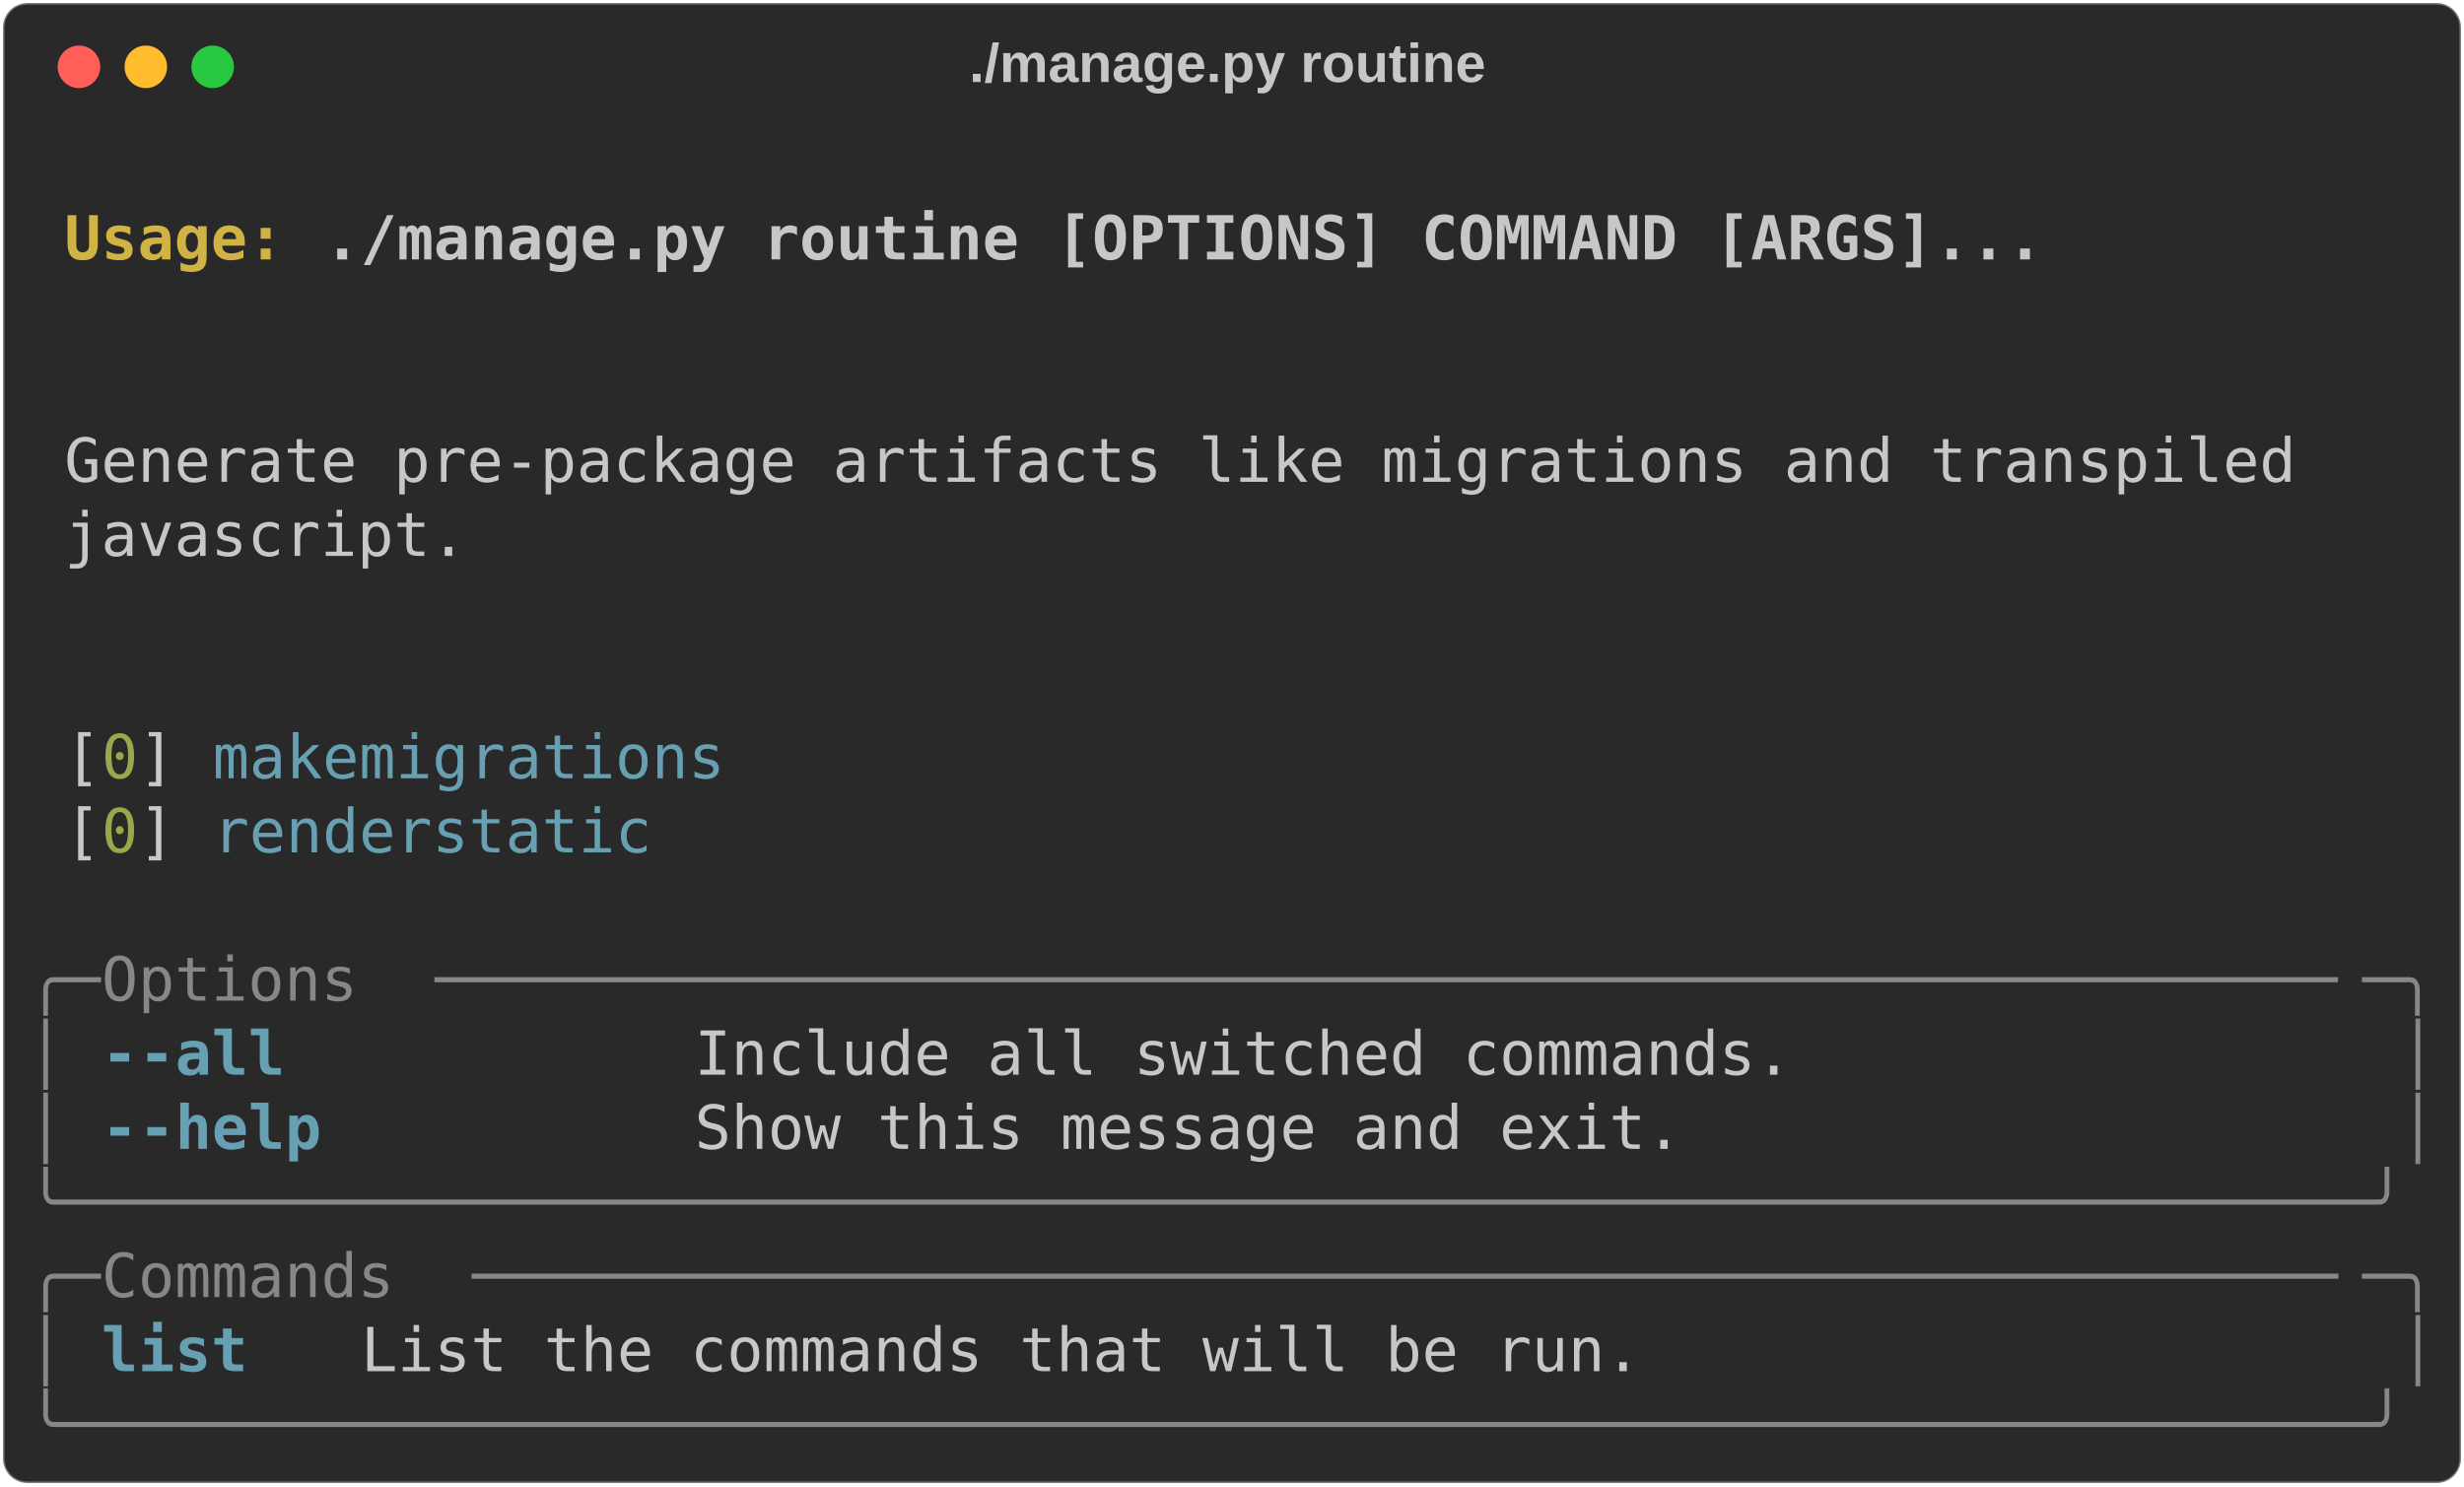
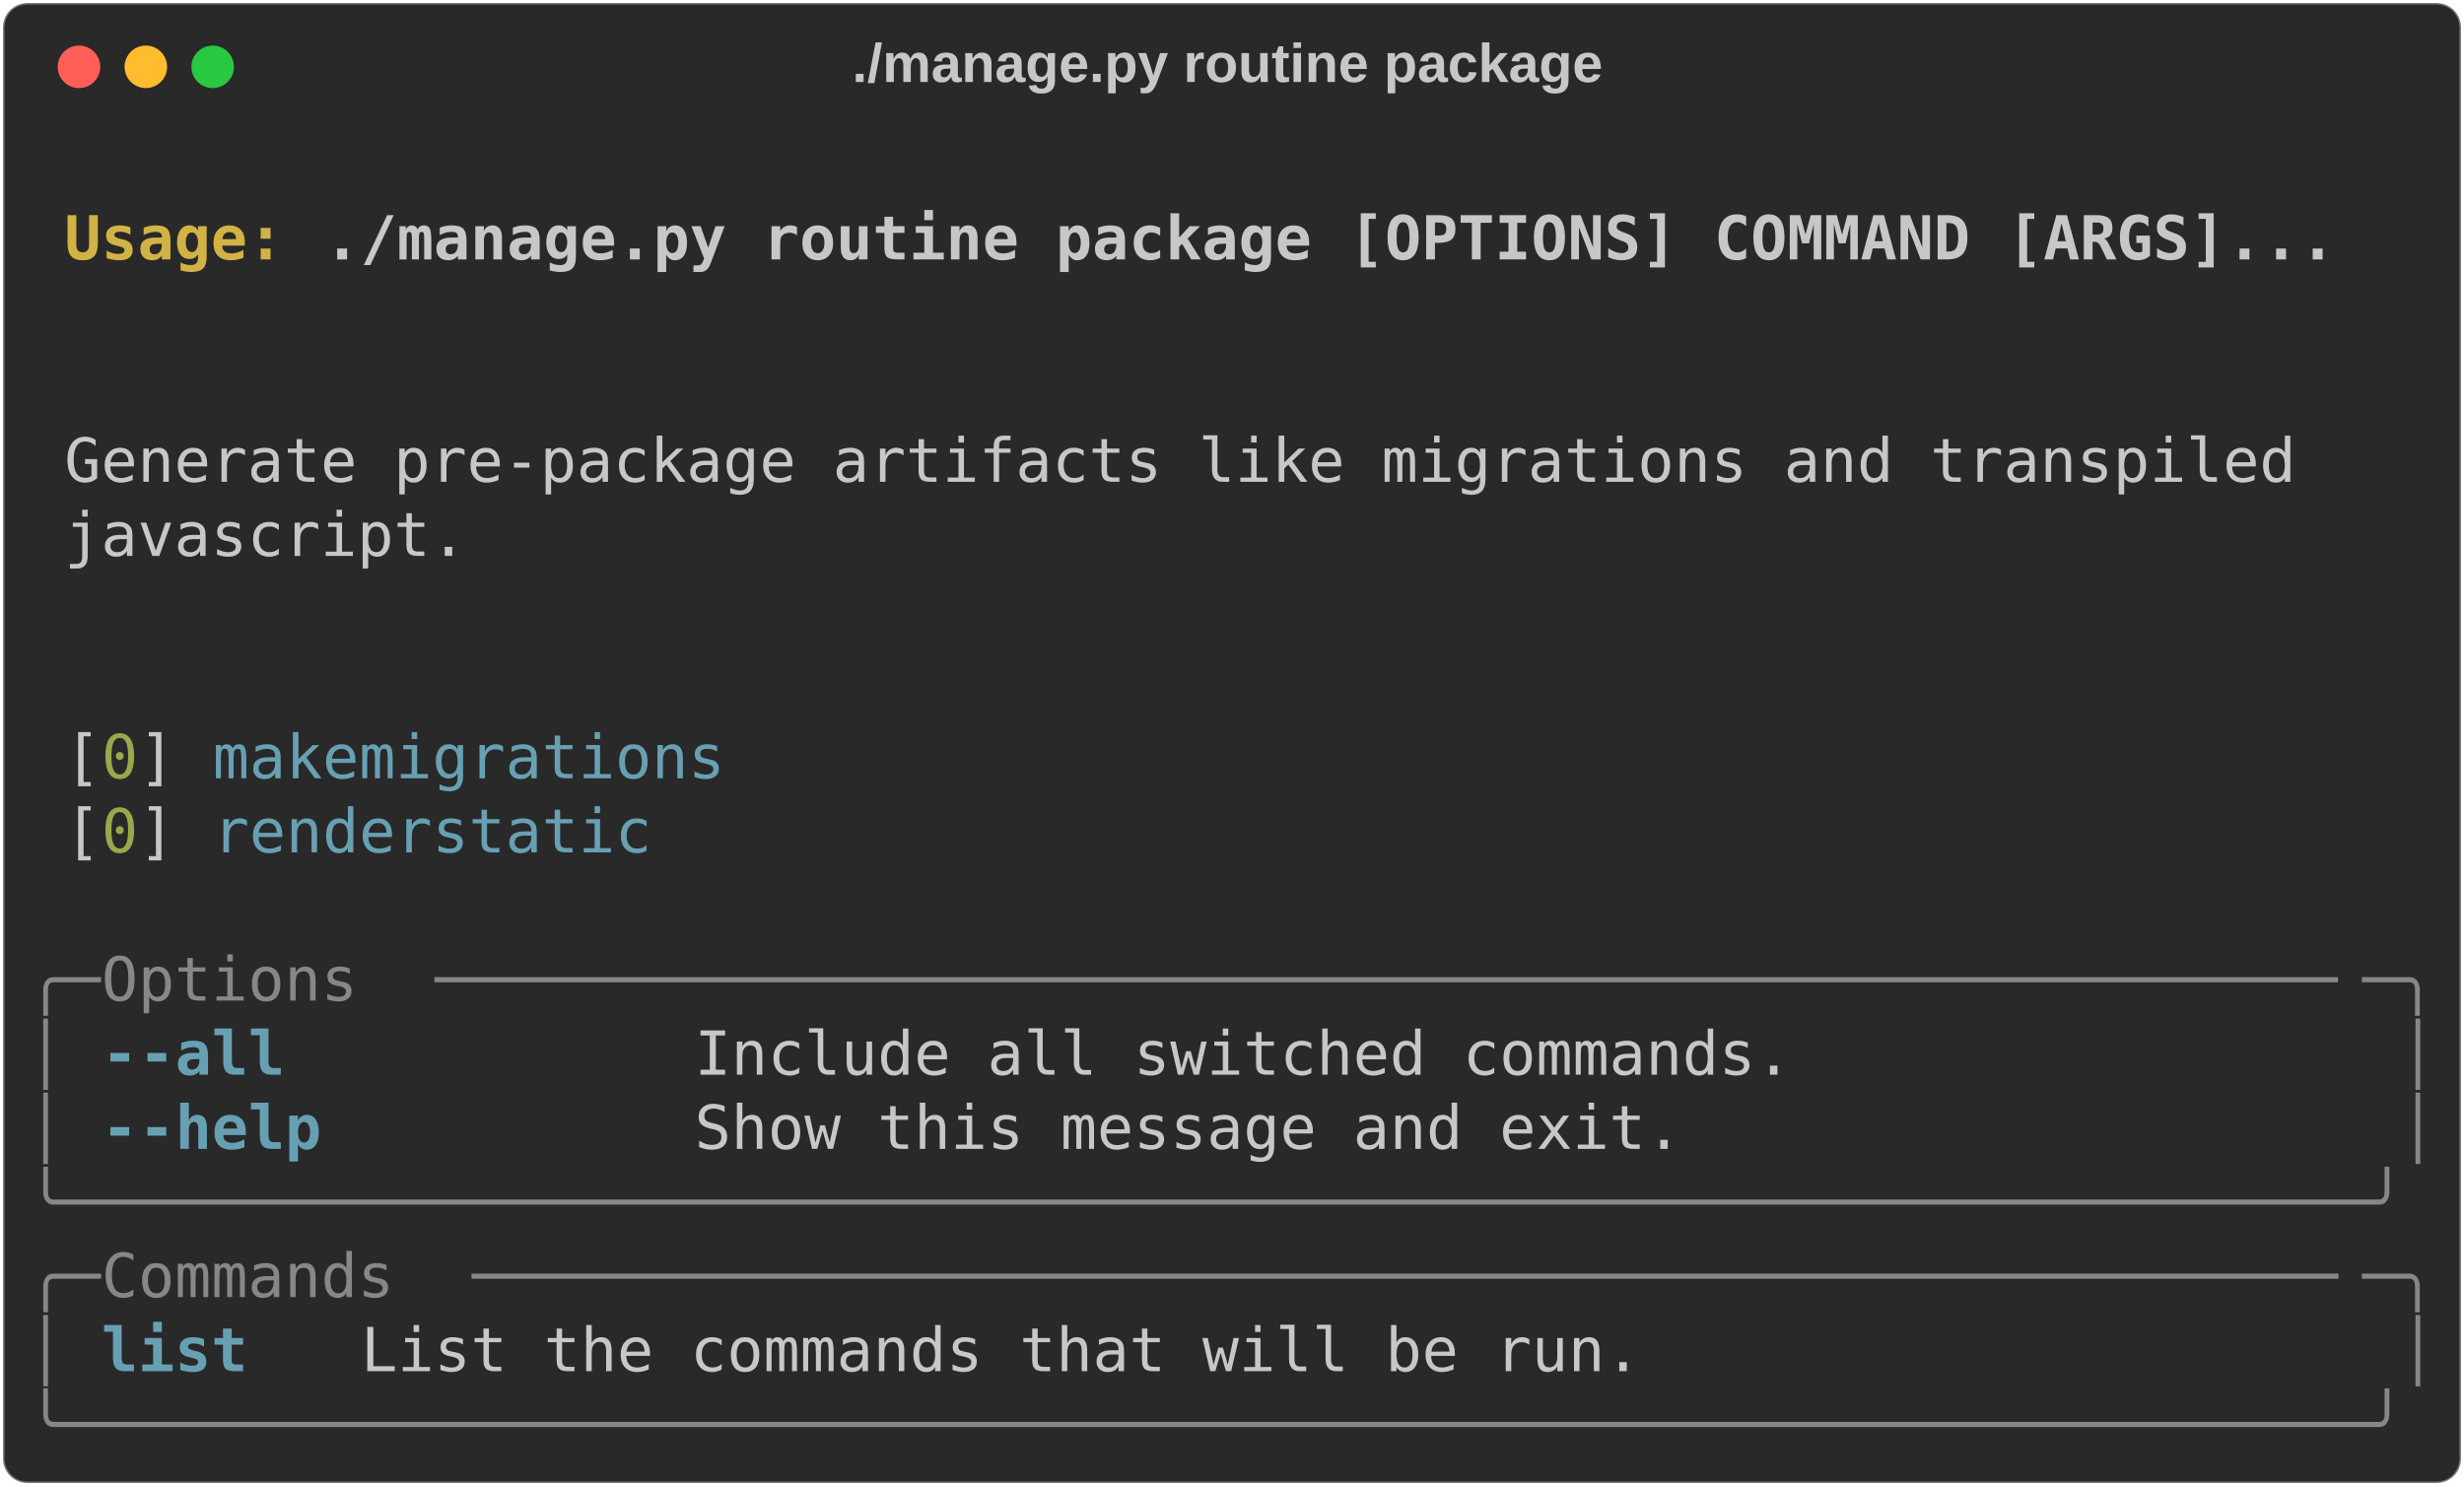
<svg xmlns="http://www.w3.org/2000/svg" class="rich-terminal" viewBox="0 0 811 489.2">
  <style>

    @font-face {
        font-family: "Fira Code";
        src: local("FiraCode-Regular"),
                url("https://cdnjs.cloudflare.com/ajax/libs/firacode/6.2.0/woff2/FiraCode-Regular.woff2") format("woff2"),
                url("https://cdnjs.cloudflare.com/ajax/libs/firacode/6.2.0/woff/FiraCode-Regular.woff") format("woff");
        font-style: normal;
        font-weight: 400;
    }
    @font-face {
        font-family: "Fira Code";
        src: local("FiraCode-Bold"),
                url("https://cdnjs.cloudflare.com/ajax/libs/firacode/6.2.0/woff2/FiraCode-Bold.woff2") format("woff2"),
                url("https://cdnjs.cloudflare.com/ajax/libs/firacode/6.2.0/woff/FiraCode-Bold.woff") format("woff");
        font-style: bold;
        font-weight: 700;
    }

-     .terminal-1906384706-matrix {
+     .terminal-3022464026-matrix {
        font-family: Fira Code, monospace;
        font-size: 20px;
        line-height: 24.4px;
        font-variant-east-asian: full-width;
    }

-     .terminal-1906384706-title {
+     .terminal-3022464026-title {
        font-size: 18px;
        font-weight: bold;
        font-family: arial;
    }

-     .terminal-1906384706-r1 { fill: #c5c8c6;font-weight: bold }
- .terminal-1906384706-r2 { fill: #c5c8c6 }
- .terminal-1906384706-r3 { fill: #d0b344;font-weight: bold }
- .terminal-1906384706-r4 { fill: #c5c8c6;text-decoration: underline; }
- .terminal-1906384706-r5 { fill: #98a84b }
- .terminal-1906384706-r6 { fill: #68a0b3 }
- .terminal-1906384706-r7 { fill: #868887 }
- .terminal-1906384706-r8 { fill: #68a0b3;font-weight: bold }
+     .terminal-3022464026-r1 { fill: #c5c8c6;font-weight: bold }
+ .terminal-3022464026-r2 { fill: #c5c8c6 }
+ .terminal-3022464026-r3 { fill: #d0b344;font-weight: bold }
+ .terminal-3022464026-r4 { fill: #c5c8c6;text-decoration: underline; }
+ .terminal-3022464026-r5 { fill: #98a84b }
+ .terminal-3022464026-r6 { fill: #68a0b3 }
+ .terminal-3022464026-r7 { fill: #868887 }
+ .terminal-3022464026-r8 { fill: #68a0b3;font-weight: bold }
    </style>
  <defs>
-     <clipPath id="terminal-1906384706-clip-terminal">
+     <clipPath id="terminal-3022464026-clip-terminal">
      <rect x="0" y="0" width="792.0" height="438.2" />
    </clipPath>
-     <clipPath id="terminal-1906384706-line-0">
+     <clipPath id="terminal-3022464026-line-0">
      <rect x="0" y="1.5" width="793" height="24.65" />
    </clipPath>
-     <clipPath id="terminal-1906384706-line-1">
+     <clipPath id="terminal-3022464026-line-1">
      <rect x="0" y="25.9" width="793" height="24.65" />
    </clipPath>
-     <clipPath id="terminal-1906384706-line-2">
+     <clipPath id="terminal-3022464026-line-2">
      <rect x="0" y="50.3" width="793" height="24.65" />
    </clipPath>
-     <clipPath id="terminal-1906384706-line-3">
+     <clipPath id="terminal-3022464026-line-3">
      <rect x="0" y="74.7" width="793" height="24.65" />
    </clipPath>
-     <clipPath id="terminal-1906384706-line-4">
+     <clipPath id="terminal-3022464026-line-4">
      <rect x="0" y="99.1" width="793" height="24.65" />
    </clipPath>
-     <clipPath id="terminal-1906384706-line-5">
+     <clipPath id="terminal-3022464026-line-5">
      <rect x="0" y="123.5" width="793" height="24.65" />
    </clipPath>
-     <clipPath id="terminal-1906384706-line-6">
+     <clipPath id="terminal-3022464026-line-6">
      <rect x="0" y="147.9" width="793" height="24.65" />
    </clipPath>
-     <clipPath id="terminal-1906384706-line-7">
+     <clipPath id="terminal-3022464026-line-7">
      <rect x="0" y="172.3" width="793" height="24.65" />
    </clipPath>
-     <clipPath id="terminal-1906384706-line-8">
+     <clipPath id="terminal-3022464026-line-8">
      <rect x="0" y="196.7" width="793" height="24.65" />
    </clipPath>
-     <clipPath id="terminal-1906384706-line-9">
+     <clipPath id="terminal-3022464026-line-9">
      <rect x="0" y="221.1" width="793" height="24.65" />
    </clipPath>
-     <clipPath id="terminal-1906384706-line-10">
+     <clipPath id="terminal-3022464026-line-10">
      <rect x="0" y="245.5" width="793" height="24.65" />
    </clipPath>
-     <clipPath id="terminal-1906384706-line-11">
+     <clipPath id="terminal-3022464026-line-11">
      <rect x="0" y="269.9" width="793" height="24.65" />
    </clipPath>
-     <clipPath id="terminal-1906384706-line-12">
+     <clipPath id="terminal-3022464026-line-12">
      <rect x="0" y="294.3" width="793" height="24.65" />
    </clipPath>
-     <clipPath id="terminal-1906384706-line-13">
+     <clipPath id="terminal-3022464026-line-13">
      <rect x="0" y="318.7" width="793" height="24.65" />
    </clipPath>
-     <clipPath id="terminal-1906384706-line-14">
+     <clipPath id="terminal-3022464026-line-14">
      <rect x="0" y="343.1" width="793" height="24.65" />
    </clipPath>
-     <clipPath id="terminal-1906384706-line-15">
+     <clipPath id="terminal-3022464026-line-15">
      <rect x="0" y="367.5" width="793" height="24.65" />
    </clipPath>
-     <clipPath id="terminal-1906384706-line-16">
+     <clipPath id="terminal-3022464026-line-16">
      <rect x="0" y="391.9" width="793" height="24.65" />
    </clipPath>
  </defs>
  <rect fill="#292929" stroke="rgba(255,255,255,0.35)" stroke-width="1" x="1" y="1" width="809" height="487.2" rx="8" />
-   <text class="terminal-1906384706-title" fill="#c5c8c6" text-anchor="middle" x="404" y="27">./manage.py routine</text>
+   <text class="terminal-3022464026-title" fill="#c5c8c6" text-anchor="middle" x="404" y="27">./manage.py routine package</text>
  <g transform="translate(26,22)">
    <circle cx="0" cy="0" r="7" fill="#ff5f57" />
    <circle cx="22" cy="0" r="7" fill="#febc2e" />
    <circle cx="44" cy="0" r="7" fill="#28c840" />
  </g>
-   <g transform="translate(9, 41)" clip-path="url(#terminal-1906384706-clip-terminal)">
-     <g class="terminal-1906384706-matrix">
-       <text class="terminal-1906384706-r2" x="793" y="20" textLength="12.2" clip-path="url(#terminal-1906384706-line-0)">
+   <g transform="translate(9, 41)" clip-path="url(#terminal-3022464026-clip-terminal)">
+     <g class="terminal-3022464026-matrix">
+       <text class="terminal-3022464026-r2" x="793" y="20" textLength="12.2" clip-path="url(#terminal-3022464026-line-0)">
</text>
-       <text class="terminal-1906384706-r3" x="12.2" y="44.4" textLength="85.4" clip-path="url(#terminal-1906384706-line-1)">Usage: </text>
-       <text class="terminal-1906384706-r1" x="97.6" y="44.4" textLength="573.4" clip-path="url(#terminal-1906384706-line-1)">./manage.py routine [OPTIONS] COMMAND [ARGS]...</text>
-       <text class="terminal-1906384706-r2" x="793" y="44.4" textLength="12.2" clip-path="url(#terminal-1906384706-line-1)">
+       <text class="terminal-3022464026-r3" x="12.2" y="44.4" textLength="85.4" clip-path="url(#terminal-3022464026-line-1)">Usage: </text>
+       <text class="terminal-3022464026-r1" x="97.6" y="44.4" textLength="671" clip-path="url(#terminal-3022464026-line-1)">./manage.py routine package [OPTIONS] COMMAND [ARGS]...</text>
+       <text class="terminal-3022464026-r2" x="793" y="44.4" textLength="12.2" clip-path="url(#terminal-3022464026-line-1)">
</text>
-       <text class="terminal-1906384706-r2" x="793" y="68.8" textLength="12.2" clip-path="url(#terminal-1906384706-line-2)">
+       <text class="terminal-3022464026-r2" x="793" y="68.8" textLength="12.2" clip-path="url(#terminal-3022464026-line-2)">
</text>
-       <text class="terminal-1906384706-r2" x="793" y="93.2" textLength="12.2" clip-path="url(#terminal-1906384706-line-3)">
+       <text class="terminal-3022464026-r2" x="793" y="93.2" textLength="12.2" clip-path="url(#terminal-3022464026-line-3)">
</text>
-       <text class="terminal-1906384706-r2" x="12.2" y="117.6" textLength="756.4" clip-path="url(#terminal-1906384706-line-4)">Generate pre-package artifacts like migrations and transpiled </text>
-       <text class="terminal-1906384706-r2" x="793" y="117.6" textLength="12.2" clip-path="url(#terminal-1906384706-line-4)">
+       <text class="terminal-3022464026-r2" x="12.2" y="117.6" textLength="756.4" clip-path="url(#terminal-3022464026-line-4)">Generate pre-package artifacts like migrations and transpiled </text>
+       <text class="terminal-3022464026-r2" x="793" y="117.6" textLength="12.2" clip-path="url(#terminal-3022464026-line-4)">
</text>
-       <text class="terminal-1906384706-r2" x="12.2" y="142" textLength="134.2" clip-path="url(#terminal-1906384706-line-5)">javascript.</text>
-       <text class="terminal-1906384706-r2" x="793" y="142" textLength="12.2" clip-path="url(#terminal-1906384706-line-5)">
+       <text class="terminal-3022464026-r2" x="12.2" y="142" textLength="134.2" clip-path="url(#terminal-3022464026-line-5)">javascript.</text>
+       <text class="terminal-3022464026-r2" x="793" y="142" textLength="12.2" clip-path="url(#terminal-3022464026-line-5)">
</text>
-       <text class="terminal-1906384706-r2" x="793" y="166.4" textLength="12.2" clip-path="url(#terminal-1906384706-line-6)">
+       <text class="terminal-3022464026-r2" x="793" y="166.4" textLength="12.2" clip-path="url(#terminal-3022464026-line-6)">
</text>
-       <text class="terminal-1906384706-r2" x="793" y="190.8" textLength="12.2" clip-path="url(#terminal-1906384706-line-7)">
+       <text class="terminal-3022464026-r2" x="793" y="190.8" textLength="12.2" clip-path="url(#terminal-3022464026-line-7)">
</text>
-       <text class="terminal-1906384706-r2" x="12.2" y="215.2" textLength="12.2" clip-path="url(#terminal-1906384706-line-8)">[</text>
-       <text class="terminal-1906384706-r5" x="24.4" y="215.2" textLength="12.2" clip-path="url(#terminal-1906384706-line-8)">0</text>
-       <text class="terminal-1906384706-r2" x="36.6" y="215.2" textLength="24.4" clip-path="url(#terminal-1906384706-line-8)">] </text>
-       <text class="terminal-1906384706-r6" x="61" y="215.2" textLength="170.8" clip-path="url(#terminal-1906384706-line-8)">makemigrations</text>
-       <text class="terminal-1906384706-r2" x="793" y="215.2" textLength="12.2" clip-path="url(#terminal-1906384706-line-8)">
+       <text class="terminal-3022464026-r2" x="12.2" y="215.2" textLength="12.2" clip-path="url(#terminal-3022464026-line-8)">[</text>
+       <text class="terminal-3022464026-r5" x="24.4" y="215.2" textLength="12.2" clip-path="url(#terminal-3022464026-line-8)">0</text>
+       <text class="terminal-3022464026-r2" x="36.6" y="215.2" textLength="24.4" clip-path="url(#terminal-3022464026-line-8)">] </text>
+       <text class="terminal-3022464026-r6" x="61" y="215.2" textLength="170.8" clip-path="url(#terminal-3022464026-line-8)">makemigrations</text>
+       <text class="terminal-3022464026-r2" x="793" y="215.2" textLength="12.2" clip-path="url(#terminal-3022464026-line-8)">
</text>
-       <text class="terminal-1906384706-r2" x="12.2" y="239.6" textLength="12.2" clip-path="url(#terminal-1906384706-line-9)">[</text>
-       <text class="terminal-1906384706-r5" x="24.4" y="239.6" textLength="12.2" clip-path="url(#terminal-1906384706-line-9)">0</text>
-       <text class="terminal-1906384706-r2" x="36.6" y="239.6" textLength="24.4" clip-path="url(#terminal-1906384706-line-9)">] </text>
-       <text class="terminal-1906384706-r6" x="61" y="239.6" textLength="146.4" clip-path="url(#terminal-1906384706-line-9)">renderstatic</text>
-       <text class="terminal-1906384706-r2" x="793" y="239.6" textLength="12.2" clip-path="url(#terminal-1906384706-line-9)">
+       <text class="terminal-3022464026-r2" x="12.2" y="239.6" textLength="12.2" clip-path="url(#terminal-3022464026-line-9)">[</text>
+       <text class="terminal-3022464026-r5" x="24.4" y="239.6" textLength="12.2" clip-path="url(#terminal-3022464026-line-9)">0</text>
+       <text class="terminal-3022464026-r2" x="36.6" y="239.6" textLength="24.4" clip-path="url(#terminal-3022464026-line-9)">] </text>
+       <text class="terminal-3022464026-r6" x="61" y="239.6" textLength="146.4" clip-path="url(#terminal-3022464026-line-9)">renderstatic</text>
+       <text class="terminal-3022464026-r2" x="793" y="239.6" textLength="12.2" clip-path="url(#terminal-3022464026-line-9)">
</text>
-       <text class="terminal-1906384706-r2" x="793" y="264" textLength="12.2" clip-path="url(#terminal-1906384706-line-10)">
+       <text class="terminal-3022464026-r2" x="793" y="264" textLength="12.2" clip-path="url(#terminal-3022464026-line-10)">
</text>
-       <text class="terminal-1906384706-r7" x="0" y="288.4" textLength="24.4" clip-path="url(#terminal-1906384706-line-11)">╭─</text>
-       <text class="terminal-1906384706-r7" x="24.4" y="288.4" textLength="109.8" clip-path="url(#terminal-1906384706-line-11)"> Options </text>
-       <text class="terminal-1906384706-r7" x="134.2" y="288.4" textLength="634.4" clip-path="url(#terminal-1906384706-line-11)">────────────────────────────────────────────────────</text>
-       <text class="terminal-1906384706-r7" x="768.6" y="288.4" textLength="24.4" clip-path="url(#terminal-1906384706-line-11)">─╮</text>
-       <text class="terminal-1906384706-r2" x="793" y="288.4" textLength="12.2" clip-path="url(#terminal-1906384706-line-11)">
+       <text class="terminal-3022464026-r7" x="0" y="288.4" textLength="24.4" clip-path="url(#terminal-3022464026-line-11)">╭─</text>
+       <text class="terminal-3022464026-r7" x="24.4" y="288.4" textLength="109.8" clip-path="url(#terminal-3022464026-line-11)"> Options </text>
+       <text class="terminal-3022464026-r7" x="134.2" y="288.4" textLength="634.4" clip-path="url(#terminal-3022464026-line-11)">────────────────────────────────────────────────────</text>
+       <text class="terminal-3022464026-r7" x="768.6" y="288.4" textLength="24.4" clip-path="url(#terminal-3022464026-line-11)">─╮</text>
+       <text class="terminal-3022464026-r2" x="793" y="288.4" textLength="12.2" clip-path="url(#terminal-3022464026-line-11)">
</text>
-       <text class="terminal-1906384706-r7" x="0" y="312.8" textLength="12.2" clip-path="url(#terminal-1906384706-line-12)">│</text>
-       <text class="terminal-1906384706-r8" x="24.4" y="312.8" textLength="12.2" clip-path="url(#terminal-1906384706-line-12)">-</text>
-       <text class="terminal-1906384706-r8" x="36.6" y="312.8" textLength="48.8" clip-path="url(#terminal-1906384706-line-12)">-all</text>
-       <text class="terminal-1906384706-r2" x="219.6" y="312.8" textLength="366" clip-path="url(#terminal-1906384706-line-12)">Include all switched commands.</text>
-       <text class="terminal-1906384706-r7" x="780.8" y="312.8" textLength="12.2" clip-path="url(#terminal-1906384706-line-12)">│</text>
-       <text class="terminal-1906384706-r2" x="793" y="312.8" textLength="12.2" clip-path="url(#terminal-1906384706-line-12)">
+       <text class="terminal-3022464026-r7" x="0" y="312.8" textLength="12.2" clip-path="url(#terminal-3022464026-line-12)">│</text>
+       <text class="terminal-3022464026-r8" x="24.4" y="312.8" textLength="12.2" clip-path="url(#terminal-3022464026-line-12)">-</text>
+       <text class="terminal-3022464026-r8" x="36.6" y="312.8" textLength="48.8" clip-path="url(#terminal-3022464026-line-12)">-all</text>
+       <text class="terminal-3022464026-r2" x="219.6" y="312.8" textLength="366" clip-path="url(#terminal-3022464026-line-12)">Include all switched commands.</text>
+       <text class="terminal-3022464026-r7" x="780.8" y="312.8" textLength="12.2" clip-path="url(#terminal-3022464026-line-12)">│</text>
+       <text class="terminal-3022464026-r2" x="793" y="312.8" textLength="12.2" clip-path="url(#terminal-3022464026-line-12)">
</text>
-       <text class="terminal-1906384706-r7" x="0" y="337.2" textLength="12.2" clip-path="url(#terminal-1906384706-line-13)">│</text>
-       <text class="terminal-1906384706-r8" x="24.4" y="337.2" textLength="12.2" clip-path="url(#terminal-1906384706-line-13)">-</text>
-       <text class="terminal-1906384706-r8" x="36.6" y="337.2" textLength="61" clip-path="url(#terminal-1906384706-line-13)">-help</text>
-       <text class="terminal-1906384706-r2" x="219.6" y="337.2" textLength="329.4" clip-path="url(#terminal-1906384706-line-13)">Show this message and exit.</text>
-       <text class="terminal-1906384706-r7" x="780.8" y="337.2" textLength="12.2" clip-path="url(#terminal-1906384706-line-13)">│</text>
-       <text class="terminal-1906384706-r2" x="793" y="337.2" textLength="12.2" clip-path="url(#terminal-1906384706-line-13)">
+       <text class="terminal-3022464026-r7" x="0" y="337.2" textLength="12.2" clip-path="url(#terminal-3022464026-line-13)">│</text>
+       <text class="terminal-3022464026-r8" x="24.4" y="337.2" textLength="12.2" clip-path="url(#terminal-3022464026-line-13)">-</text>
+       <text class="terminal-3022464026-r8" x="36.6" y="337.2" textLength="61" clip-path="url(#terminal-3022464026-line-13)">-help</text>
+       <text class="terminal-3022464026-r2" x="219.6" y="337.2" textLength="329.4" clip-path="url(#terminal-3022464026-line-13)">Show this message and exit.</text>
+       <text class="terminal-3022464026-r7" x="780.8" y="337.2" textLength="12.2" clip-path="url(#terminal-3022464026-line-13)">│</text>
+       <text class="terminal-3022464026-r2" x="793" y="337.2" textLength="12.2" clip-path="url(#terminal-3022464026-line-13)">
</text>
-       <text class="terminal-1906384706-r7" x="0" y="361.6" textLength="793" clip-path="url(#terminal-1906384706-line-14)">╰───────────────────────────────────────────────────────────────╯</text>
-       <text class="terminal-1906384706-r2" x="793" y="361.6" textLength="12.2" clip-path="url(#terminal-1906384706-line-14)">
+       <text class="terminal-3022464026-r7" x="0" y="361.6" textLength="793" clip-path="url(#terminal-3022464026-line-14)">╰───────────────────────────────────────────────────────────────╯</text>
+       <text class="terminal-3022464026-r2" x="793" y="361.6" textLength="12.2" clip-path="url(#terminal-3022464026-line-14)">
</text>
-       <text class="terminal-1906384706-r7" x="0" y="386" textLength="24.4" clip-path="url(#terminal-1906384706-line-15)">╭─</text>
-       <text class="terminal-1906384706-r7" x="24.4" y="386" textLength="122" clip-path="url(#terminal-1906384706-line-15)"> Commands </text>
-       <text class="terminal-1906384706-r7" x="146.4" y="386" textLength="622.2" clip-path="url(#terminal-1906384706-line-15)">───────────────────────────────────────────────────</text>
-       <text class="terminal-1906384706-r7" x="768.6" y="386" textLength="24.4" clip-path="url(#terminal-1906384706-line-15)">─╮</text>
-       <text class="terminal-1906384706-r2" x="793" y="386" textLength="12.2" clip-path="url(#terminal-1906384706-line-15)">
+       <text class="terminal-3022464026-r7" x="0" y="386" textLength="24.4" clip-path="url(#terminal-3022464026-line-15)">╭─</text>
+       <text class="terminal-3022464026-r7" x="24.4" y="386" textLength="122" clip-path="url(#terminal-3022464026-line-15)"> Commands </text>
+       <text class="terminal-3022464026-r7" x="146.4" y="386" textLength="622.2" clip-path="url(#terminal-3022464026-line-15)">───────────────────────────────────────────────────</text>
+       <text class="terminal-3022464026-r7" x="768.6" y="386" textLength="24.4" clip-path="url(#terminal-3022464026-line-15)">─╮</text>
+       <text class="terminal-3022464026-r2" x="793" y="386" textLength="12.2" clip-path="url(#terminal-3022464026-line-15)">
</text>
-       <text class="terminal-1906384706-r7" x="0" y="410.4" textLength="12.2" clip-path="url(#terminal-1906384706-line-16)">│</text>
-       <text class="terminal-1906384706-r8" x="24.4" y="410.4" textLength="61" clip-path="url(#terminal-1906384706-line-16)">list </text>
-       <text class="terminal-1906384706-r2" x="109.8" y="410.4" textLength="658.8" clip-path="url(#terminal-1906384706-line-16)">List the commands that will be run.                   </text>
-       <text class="terminal-1906384706-r7" x="780.8" y="410.4" textLength="12.2" clip-path="url(#terminal-1906384706-line-16)">│</text>
-       <text class="terminal-1906384706-r2" x="793" y="410.4" textLength="12.2" clip-path="url(#terminal-1906384706-line-16)">
+       <text class="terminal-3022464026-r7" x="0" y="410.4" textLength="12.2" clip-path="url(#terminal-3022464026-line-16)">│</text>
+       <text class="terminal-3022464026-r8" x="24.4" y="410.4" textLength="61" clip-path="url(#terminal-3022464026-line-16)">list </text>
+       <text class="terminal-3022464026-r2" x="109.8" y="410.4" textLength="658.8" clip-path="url(#terminal-3022464026-line-16)">List the commands that will be run.                   </text>
+       <text class="terminal-3022464026-r7" x="780.8" y="410.4" textLength="12.2" clip-path="url(#terminal-3022464026-line-16)">│</text>
+       <text class="terminal-3022464026-r2" x="793" y="410.4" textLength="12.2" clip-path="url(#terminal-3022464026-line-16)">
</text>
-       <text class="terminal-1906384706-r7" x="0" y="434.8" textLength="793" clip-path="url(#terminal-1906384706-line-17)">╰───────────────────────────────────────────────────────────────╯</text>
-       <text class="terminal-1906384706-r2" x="793" y="434.8" textLength="12.2" clip-path="url(#terminal-1906384706-line-17)">
+       <text class="terminal-3022464026-r7" x="0" y="434.8" textLength="793" clip-path="url(#terminal-3022464026-line-17)">╰───────────────────────────────────────────────────────────────╯</text>
+       <text class="terminal-3022464026-r2" x="793" y="434.8" textLength="12.2" clip-path="url(#terminal-3022464026-line-17)">
</text>
    </g>
  </g>
</svg>
